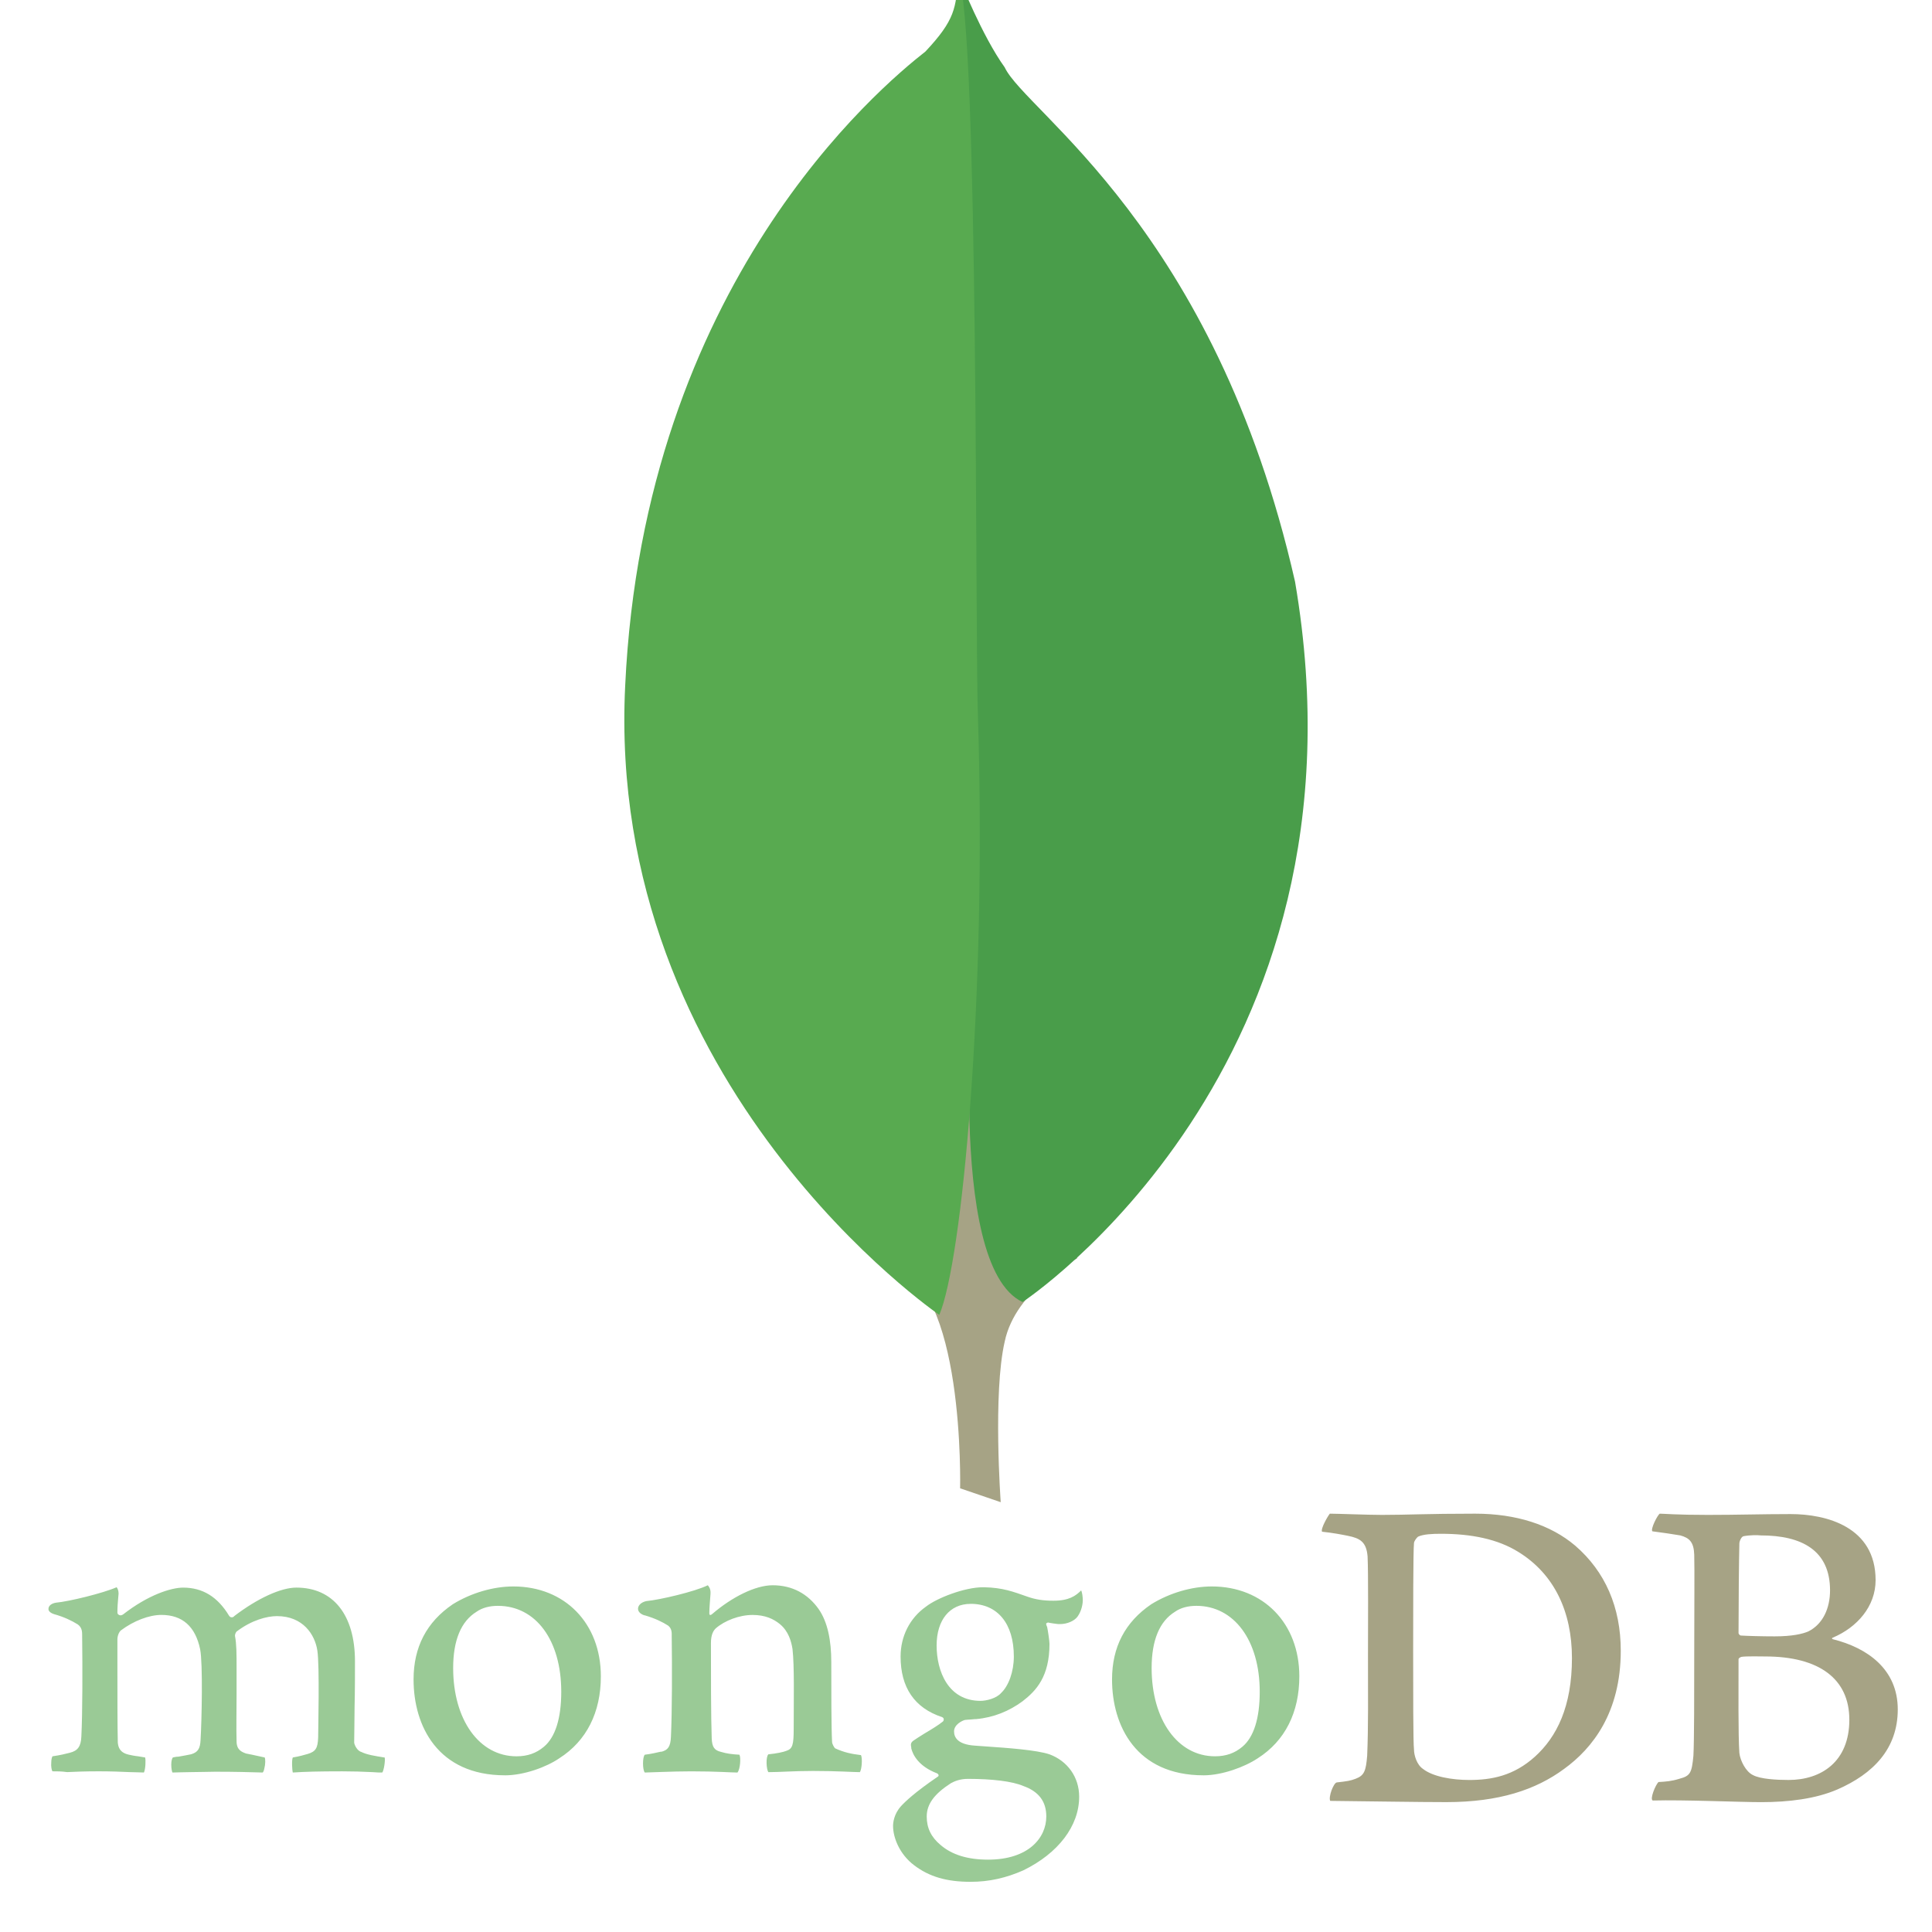
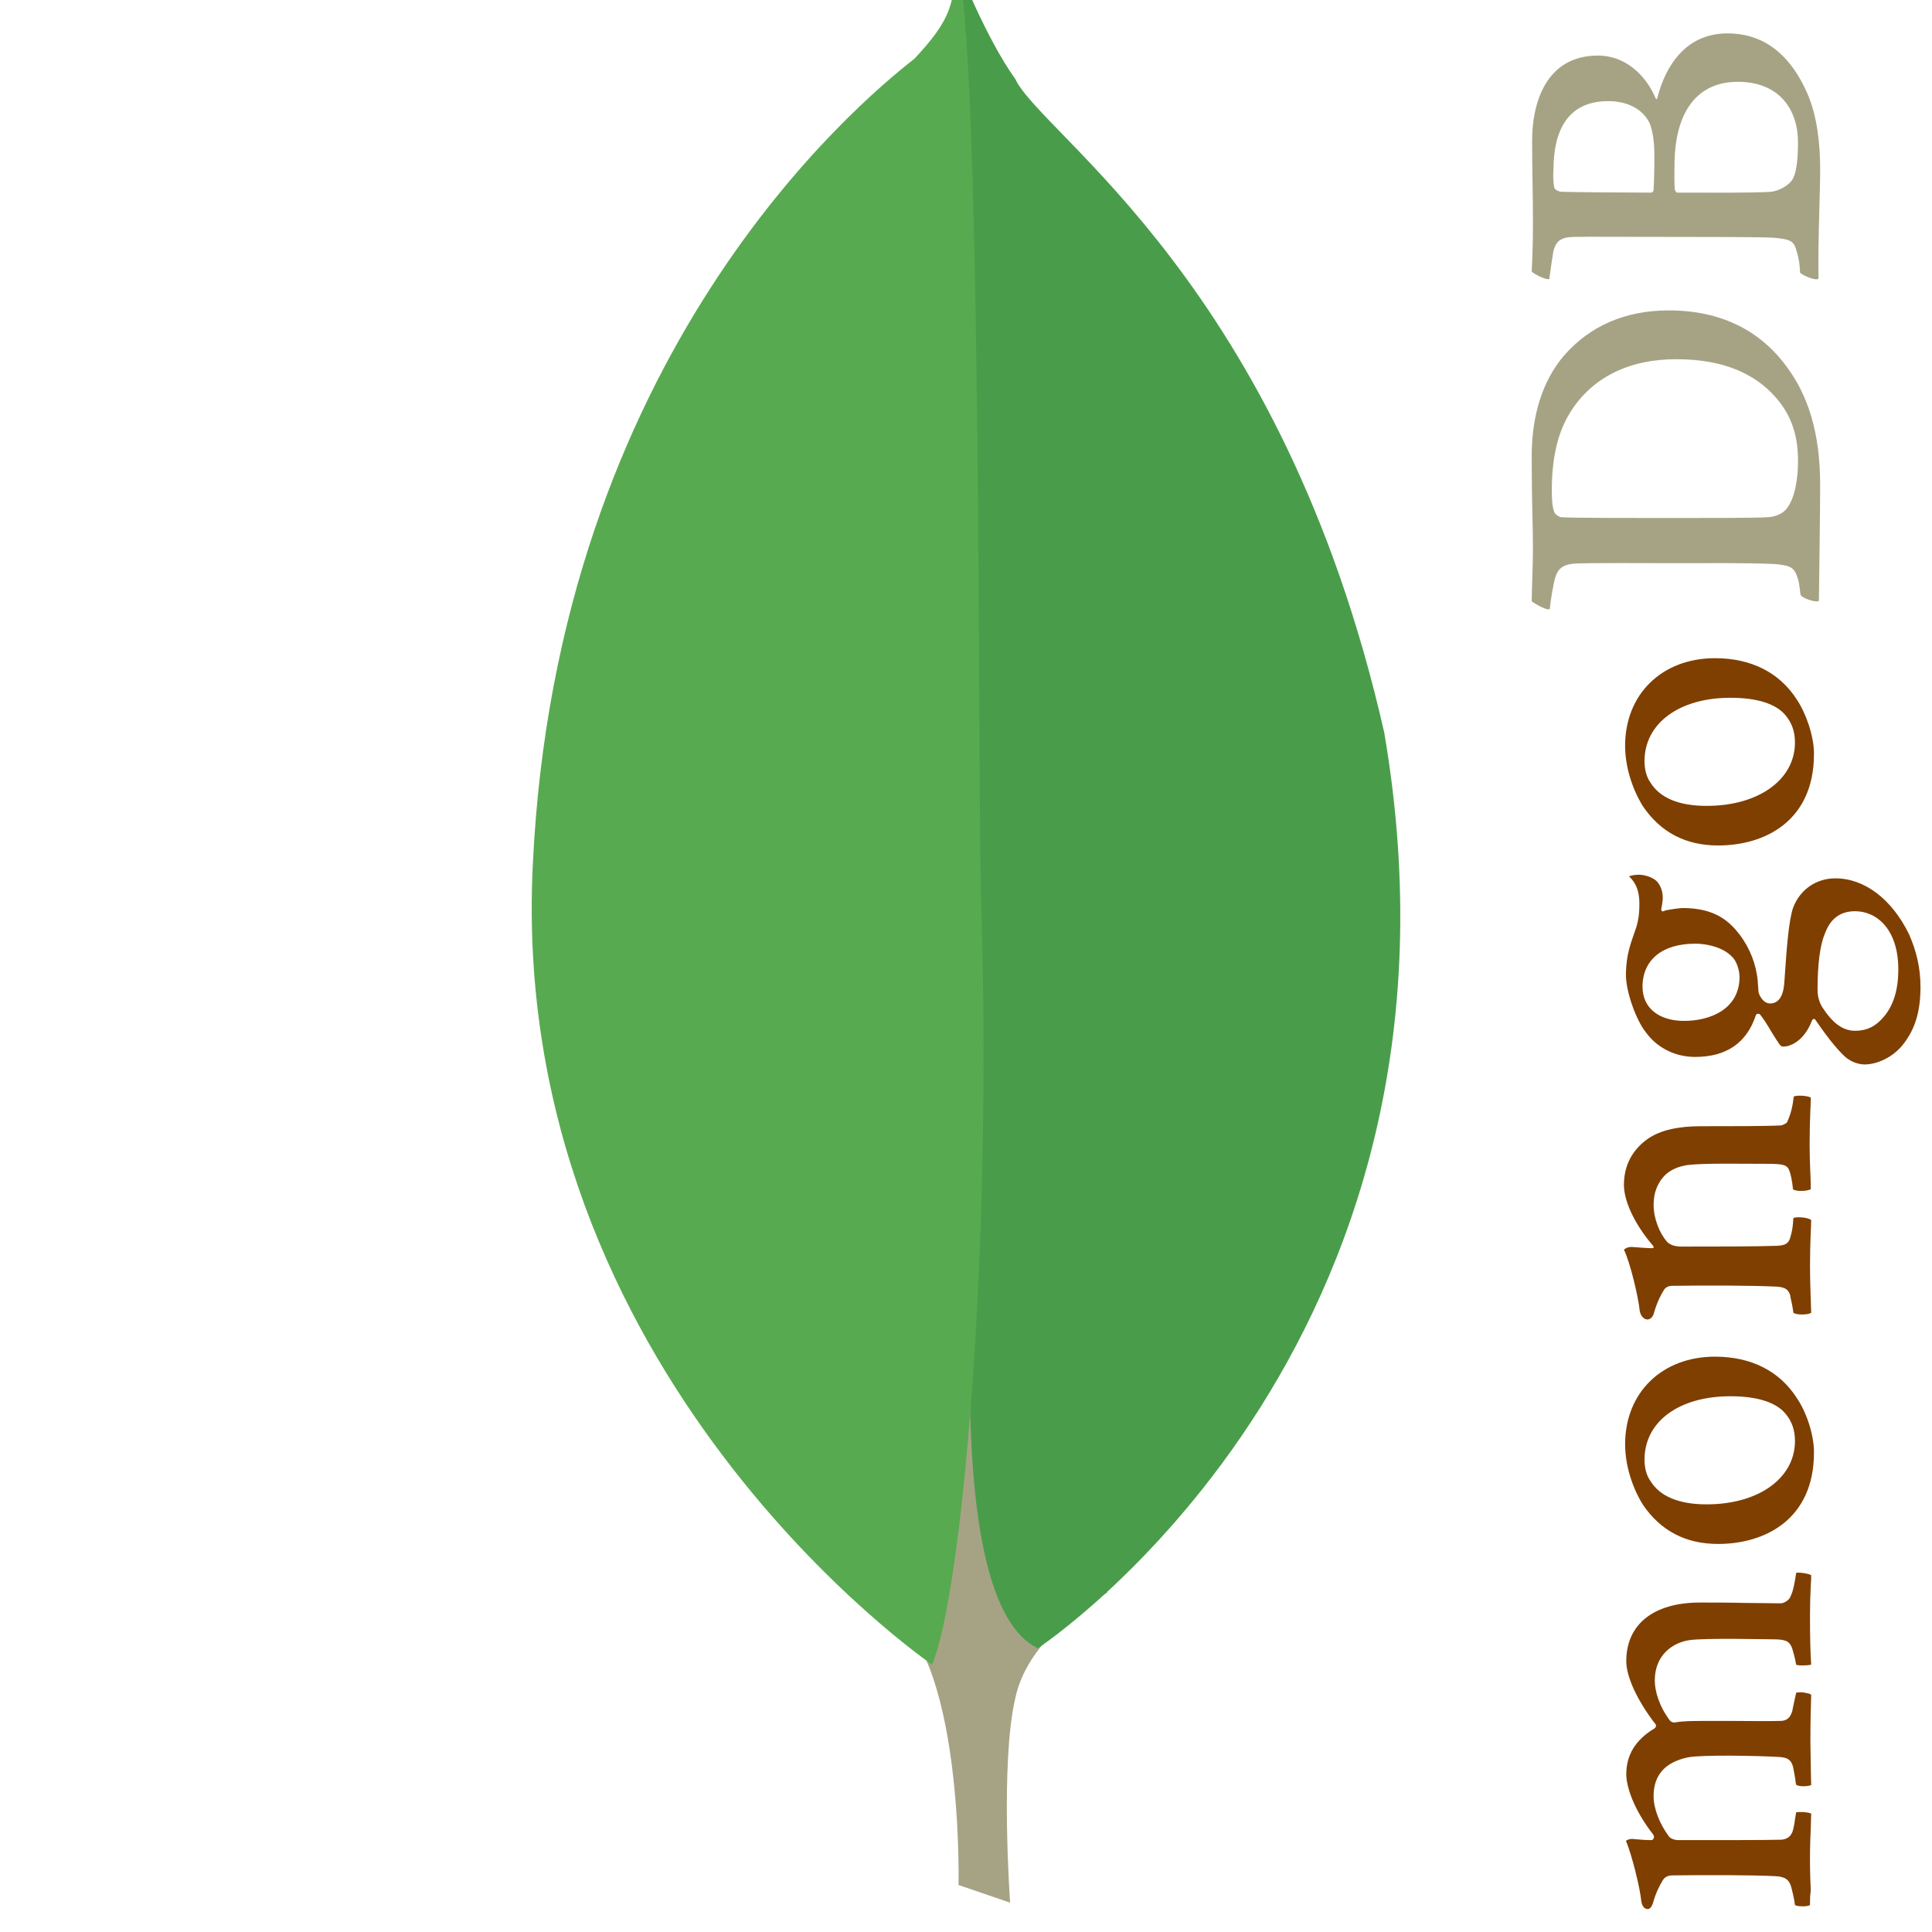
<svg xmlns="http://www.w3.org/2000/svg" width="146" height="146">
  <g>
-     <rect fill="none" id="canvas_background" height="148" width="148" y="-1" x="-1" />
+     <rect x="-1" y="-1" width="148" height="148" id="canvas_background" fill="none" />
  </g>
  <g>
-     <path stroke="null" id="svg_2" fill="#A6A385" d="m131.752,116.093c-0.155,0.031 -0.31,0.372 -0.31,0.558c-0.031,1.241 -0.062,4.528 -0.062,6.76c0,0.062 0.093,0.186 0.186,0.186c0.465,0.031 1.581,0.062 2.543,0.062c1.333,0 2.109,-0.186 2.543,-0.372c1.116,-0.558 1.643,-1.768 1.643,-3.102c0,-3.007 -2.109,-4.155 -5.241,-4.155c-0.217,-0.031 -0.837,-0.031 -1.302,0.062zm8.001,13.861c0,-3.07 -2.264,-4.776 -6.357,-4.776c-0.186,0 -1.489,-0.031 -1.799,0.031c-0.093,0.031 -0.217,0.093 -0.217,0.186c0,2.201 -0.031,5.706 0.062,7.07c0.062,0.589 0.496,1.426 1.024,1.674c0.558,0.31 1.829,0.372 2.698,0.372c2.45,0 4.59,-1.364 4.59,-4.558zm-14.326,-15.567c0.31,0 1.24,0.093 3.628,0.093c2.264,0 4.062,-0.062 6.264,-0.062c2.698,0 6.419,0.961 6.419,4.992c0,1.985 -1.396,3.566 -3.225,4.342c-0.093,0.031 -0.093,0.093 0,0.124c2.605,0.652 4.9,2.264 4.9,5.303c0,2.977 -1.861,4.869 -4.559,6.047c-1.644,0.713 -3.69,0.961 -5.768,0.961c-1.582,0 -5.83,-0.186 -8.186,-0.124c-0.248,-0.093 0.217,-1.21 0.434,-1.396c0.558,-0.031 0.992,-0.062 1.582,-0.248c0.837,-0.217 0.93,-0.465 1.054,-1.736c0.062,-1.085 0.062,-4.931 0.062,-7.66c0,-3.752 0.031,-6.295 0,-7.535c-0.031,-0.961 -0.372,-1.272 -1.054,-1.458c-0.528,-0.093 -1.396,-0.217 -2.109,-0.31c-0.155,-0.155 0.372,-1.21 0.558,-1.333zm-17.893,19.288c0.745,0.589 2.202,0.837 3.504,0.837c1.674,0 3.349,-0.309 4.962,-1.768c1.644,-1.488 2.791,-3.783 2.791,-7.442c0,-3.504 -1.333,-6.357 -4.062,-8.031c-1.55,-0.962 -3.535,-1.364 -5.83,-1.364c-0.682,0 -1.333,0.031 -1.736,0.217c-0.093,0.062 -0.31,0.341 -0.31,0.496c-0.062,0.62 -0.062,5.396 -0.062,8.187c0,2.884 0,6.915 0.062,7.38c0,0.465 0.217,1.178 0.682,1.489l-0,0zm-7.039,-19.288c0.589,0 2.853,0.093 3.938,0.093c1.954,0 3.349,-0.093 7.039,-0.093c3.101,0 5.706,0.837 7.566,2.418c2.264,1.954 3.442,4.652 3.442,7.938c0,4.683 -2.14,7.381 -4.28,8.931c-2.139,1.581 -4.93,2.511 -8.899,2.511c-2.109,0 -5.737,-0.062 -8.745,-0.093l-0.031,0c-0.155,-0.279 0.248,-1.364 0.496,-1.395c0.806,-0.093 1.024,-0.124 1.427,-0.279c0.651,-0.248 0.775,-0.589 0.868,-1.737c0.093,-2.14 0.062,-4.714 0.062,-7.629c0,-2.077 0.031,-6.14 -0.031,-7.442c-0.093,-1.085 -0.558,-1.364 -1.488,-1.55c-0.465,-0.093 -1.085,-0.217 -1.953,-0.31c-0.124,-0.217 0.434,-1.178 0.589,-1.364l0,-0z" />
+     <path transform="rotate(-90 126.6498,24.28687) " stroke="null" d="m136.752,15.093c-0.155,0.031 -0.31,0.372 -0.31,0.558c-0.031,1.241 -0.062,4.528 -0.062,6.76c0,0.062 0.093,0.186 0.186,0.186c0.465,0.031 1.581,0.062 2.543,0.062c1.333,0 2.109,-0.186 2.543,-0.372c1.116,-0.558 1.643,-1.768 1.643,-3.102c0,-3.007 -2.109,-4.155 -5.241,-4.155c-0.217,-0.031 -0.837,-0.031 -1.302,0.062l-0,-0zm8.001,13.861c0,-3.07 -2.264,-4.776 -6.357,-4.776c-0.186,0 -1.489,-0.031 -1.799,0.031c-0.093,0.031 -0.217,0.093 -0.217,0.186c0,2.201 -0.031,5.706 0.062,7.07c0.062,0.589 0.496,1.426 1.024,1.674c0.558,0.31 1.829,0.372 2.698,0.372c2.45,0 4.59,-1.364 4.59,-4.558l0,0zm-14.326,-15.567c0.31,0 1.24,0.093 3.628,0.093c2.264,0 4.062,-0.062 6.264,-0.062c2.698,0 6.419,0.961 6.419,4.992c0,1.985 -1.396,3.566 -3.225,4.342c-0.093,0.031 -0.093,0.093 0,0.124c2.605,0.652 4.9,2.264 4.9,5.303c0,2.977 -1.861,4.869 -4.559,6.047c-1.644,0.713 -3.69,0.961 -5.768,0.961c-1.582,0 -5.83,-0.186 -8.186,-0.124c-0.248,-0.093 0.217,-1.21 0.434,-1.396c0.558,-0.031 0.992,-0.062 1.582,-0.248c0.837,-0.217 0.93,-0.465 1.054,-1.736c0.062,-1.085 0.062,-4.931 0.062,-7.66c0,-3.752 0.031,-6.295 0,-7.535c-0.031,-0.961 -0.372,-1.272 -1.054,-1.458c-0.528,-0.093 -1.396,-0.217 -2.109,-0.31c-0.155,-0.155 0.372,-1.21 0.558,-1.333l0,0zm-17.893,19.288c0.745,0.589 2.202,0.837 3.504,0.837c1.674,0 3.349,-0.309 4.962,-1.768c1.644,-1.488 2.791,-3.783 2.791,-7.442c0,-3.504 -1.333,-6.357 -4.062,-8.031c-1.55,-0.962 -3.535,-1.364 -5.83,-1.364c-0.682,0 -1.333,0.031 -1.736,0.217c-0.093,0.062 -0.31,0.341 -0.31,0.496c-0.062,0.62 -0.062,5.396 -0.062,8.187c0,2.884 0,6.915 0.062,7.38c0,0.465 0.217,1.178 0.682,1.489l-0,0l0,0zm-7.039,-19.288c0.589,0 2.853,0.093 3.938,0.093c1.954,0 3.349,-0.093 7.039,-0.093c3.101,0 5.706,0.837 7.566,2.418c2.264,1.954 3.442,4.652 3.442,7.938c0,4.683 -2.14,7.381 -4.28,8.931c-2.139,1.581 -4.93,2.511 -8.899,2.511c-2.109,0 -5.737,-0.062 -8.745,-0.093l-0.031,0c-0.155,-0.279 0.248,-1.364 0.496,-1.395c0.806,-0.093 1.024,-0.124 1.427,-0.279c0.651,-0.248 0.775,-0.589 0.868,-1.737c0.093,-2.14 0.062,-4.714 0.062,-7.629c0,-2.077 0.031,-6.14 -0.031,-7.442c-0.093,-1.085 -0.558,-1.364 -1.488,-1.55c-0.465,-0.093 -1.085,-0.217 -1.953,-0.31c-0.124,-0.217 0.434,-1.178 0.589,-1.364l0,-0l-0,-0z" fill="#A6A385" id="svg_2" />
    <g stroke="null" id="svg_10">
-       <path stroke="null" id="svg_5" fill="#A6A385" d="m75.625,113.519l-3.07,-1.049s0.375,-15.649 -5.242,-16.772c-3.743,-4.344 0.6,-184.205 14.078,-0.6c0,0 -4.643,2.321 -5.467,6.29c-0.899,3.894 -0.3,12.131 -0.3,12.131z" />
-       <path stroke="null" id="svg_7" fill="#499D4A" d="m77.273,98.393s26.883,-17.672 20.592,-54.439c-6.065,-26.731 -20.367,-35.492 -21.939,-38.862c-1.722,-2.396 -3.37,-6.589 -3.37,-6.589l1.124,74.355c0,0.075 -2.321,22.764 3.595,25.536" />
-       <path stroke="null" id="svg_9" fill="#58AA50" d="m70.983,99.366s-25.235,-17.223 -23.738,-47.548c1.422,-30.326 19.244,-45.227 22.688,-47.923c2.247,-2.396 2.321,-3.295 2.472,-5.691c1.573,3.37 1.273,50.395 1.497,55.935c0.673,21.341 -1.198,41.185 -2.92,45.227z" />
+       <path stroke="null" d="m76.336,143.783l-3.902,-1.334s0.477,-19.892 -6.663,-21.32c-4.758,-5.521 0.763,-234.148 17.895,-0.762c0,0 -5.902,2.95 -6.949,7.996c-1.143,4.95 -0.382,15.42 -0.382,15.42l0,0z" fill="#A6A385" id="svg_5" />
+       <path stroke="null" d="m78.431,124.557s34.171,-22.463 26.175,-69.199c-7.709,-33.978 -25.889,-45.115 -27.888,-49.398c-2.189,-3.046 -4.284,-8.375 -4.284,-8.375l1.429,94.514c0,0.096 -2.951,28.936 4.569,32.459" fill="#499D4A" id="svg_7" />
+       <path stroke="null" d="m70.437,125.793s-32.077,-21.892 -30.173,-60.44c1.808,-38.549 24.461,-57.49 28.84,-60.916c2.856,-3.046 2.951,-4.189 3.142,-7.234c1.999,4.284 1.618,64.058 1.903,71.1c0.856,27.127 -1.522,52.351 -3.711,57.49z" fill="#58AA50" id="svg_9" />
    </g>
-     <path stroke="null" stroke-width="7" id="svg_3" fill="#9aca96" d="m65.065,132.633c-0.748,-0.09 -1.287,-0.209 -1.945,-0.508c-0.09,-0.06 -0.24,-0.359 -0.24,-0.479c-0.06,-1.047 -0.06,-4.04 -0.06,-6.044c0,-1.616 -0.269,-3.022 -0.958,-4.01c-0.808,-1.137 -1.975,-1.795 -3.471,-1.795c-1.316,0 -3.082,0.898 -4.548,2.154c-0.03,0.03 -0.269,0.24 -0.239,-0.09c0,-0.329 0.06,-0.987 0.09,-1.436c0.03,-0.419 -0.209,-0.628 -0.209,-0.628c-0.958,0.479 -3.65,1.107 -4.638,1.196c-0.718,0.15 -0.898,0.838 -0.149,1.077l0.03,0c0.807,0.239 1.346,0.509 1.765,0.778c0.299,0.239 0.269,0.568 0.269,0.838c0.03,2.244 0.03,5.685 -0.06,7.57c-0.03,0.748 -0.239,1.017 -0.778,1.137l0.06,-0.03c-0.419,0.09 -0.748,0.179 -1.257,0.239c-0.18,0.18 -0.18,1.137 0,1.347c0.329,0 2.064,-0.09 3.501,-0.09c1.975,0 2.992,0.09 3.501,0.09c0.209,-0.239 0.269,-1.137 0.15,-1.347c-0.569,-0.03 -0.988,-0.089 -1.376,-0.209c-0.539,-0.12 -0.688,-0.389 -0.719,-1.017c-0.059,-1.586 -0.059,-4.937 -0.059,-7.211c0,-0.628 0.179,-0.928 0.359,-1.107c0.688,-0.598 1.796,-1.017 2.783,-1.017c0.958,0 1.586,0.299 2.064,0.688c0.658,0.538 0.868,1.316 0.958,1.885c0.149,1.287 0.09,3.83 0.09,6.044c0,1.197 -0.09,1.496 -0.538,1.646c-0.21,0.09 -0.748,0.21 -1.377,0.269c-0.209,0.21 -0.149,1.137 0,1.347c0.868,0 1.885,-0.09 3.381,-0.09c1.855,0 3.052,0.09 3.531,0.09c0.149,-0.18 0.209,-1.047 0.089,-1.287zm8.288,-11.43c-1.586,0 -2.573,1.227 -2.573,3.141c0,1.945 0.868,4.189 3.321,4.189c0.419,0 1.197,-0.18 1.556,-0.599c0.569,-0.538 0.958,-1.616 0.958,-2.753c0,-2.483 -1.227,-3.98 -3.262,-3.98l0,0zm-0.209,13.225c-0.598,0 -1.018,0.18 -1.287,0.329c-1.257,0.807 -1.825,1.586 -1.825,2.514c0,0.867 0.329,1.555 1.047,2.154c0.868,0.748 2.064,1.107 3.59,1.107c3.052,0 4.399,-1.646 4.399,-3.261c0,-1.137 -0.569,-1.886 -1.735,-2.304c-0.838,-0.359 -2.364,-0.539 -4.189,-0.539zm0.209,7.78c-1.825,0 -3.142,-0.389 -4.279,-1.257c-1.107,-0.838 -1.586,-2.095 -1.586,-2.962c0,-0.239 0.06,-0.898 0.599,-1.496c0.329,-0.359 1.047,-1.047 2.753,-2.214c0.06,-0.03 0.089,-0.06 0.089,-0.12c0,-0.06 -0.06,-0.12 -0.12,-0.149c-1.406,-0.539 -1.825,-1.407 -1.945,-1.885l0,-0.06c-0.03,-0.18 -0.089,-0.359 0.18,-0.539c0.209,-0.149 0.509,-0.329 0.838,-0.538c0.509,-0.3 1.047,-0.629 1.376,-0.898c0.06,-0.06 0.06,-0.119 0.06,-0.179c0,-0.06 -0.06,-0.12 -0.12,-0.149c-2.094,-0.688 -3.141,-2.244 -3.141,-4.578c0,-1.526 0.688,-2.902 1.915,-3.77c0.838,-0.658 2.933,-1.466 4.309,-1.466l0.09,0c1.406,0.03 2.184,0.329 3.291,0.718c0.599,0.209 1.167,0.299 1.946,0.299c1.167,0 1.675,-0.359 2.094,-0.778c0.03,0.06 0.09,0.209 0.12,0.598c0.03,0.389 -0.09,0.958 -0.389,1.376c-0.239,0.329 -0.778,0.569 -1.316,0.569l-0.15,0c-0.539,-0.06 -0.778,-0.12 -0.778,-0.12l-0.119,0.06c-0.03,0.06 0,0.12 0.03,0.209l0.03,0.06c0.06,0.269 0.179,1.077 0.179,1.287c0,2.454 -0.987,3.53 -2.035,4.338c-1.018,0.748 -2.184,1.227 -3.501,1.347c-0.03,0 -0.149,0 -0.419,0.03c-0.149,0 -0.359,0.03 -0.389,0.03l-0.03,0c-0.239,0.06 -0.838,0.359 -0.838,0.867c0,0.449 0.269,0.988 1.556,1.077c0.269,0.03 0.538,0.03 0.838,0.06c1.706,0.119 3.83,0.269 4.817,0.598c1.376,0.508 2.244,1.735 2.244,3.202c0,2.215 -1.586,4.279 -4.219,5.565c-1.287,0.569 -2.574,0.868 -3.98,0.868zm17.056,-20.856c-0.628,0 -1.197,0.149 -1.616,0.448c-1.167,0.718 -1.765,2.155 -1.765,4.249c0,3.92 1.975,6.673 4.788,6.673c0.838,0 1.496,-0.24 2.064,-0.718c0.868,-0.719 1.317,-2.155 1.317,-4.159c0,-3.89 -1.945,-6.493 -4.788,-6.493l-0,0zm0.539,12.807c-5.087,0 -6.912,-3.74 -6.912,-7.241c0,-2.454 0.987,-4.339 2.962,-5.685c1.407,-0.868 3.082,-1.346 4.578,-1.346c3.89,0 6.613,2.783 6.613,6.792c0,2.723 -1.077,4.877 -3.142,6.194c-0.987,0.658 -2.693,1.287 -4.099,1.287l0,0zm-53.322,-12.807c-0.628,0 -1.197,0.149 -1.616,0.449c-1.167,0.718 -1.765,2.155 -1.765,4.249c0,3.92 1.975,6.673 4.788,6.673c0.838,0 1.496,-0.24 2.065,-0.718c0.867,-0.719 1.316,-2.155 1.316,-4.159c0,-3.89 -1.915,-6.493 -4.788,-6.493zm0.539,12.807c-5.087,0 -6.912,-3.74 -6.912,-7.241c0,-2.454 0.987,-4.339 2.962,-5.685c1.407,-0.868 3.082,-1.346 4.578,-1.346c3.89,0 6.613,2.783 6.613,6.792c0,2.723 -1.077,4.877 -3.142,6.194c-0.958,0.658 -2.663,1.287 -4.099,1.287zm-34.201,-0.299c-0.06,-0.089 -0.12,-0.359 -0.09,-0.688c0,-0.24 0.06,-0.389 0.09,-0.449c0.628,-0.09 0.958,-0.18 1.316,-0.269c0.599,-0.15 0.838,-0.479 0.868,-1.227c0.09,-1.795 0.09,-5.207 0.06,-7.571l0,-0.06c0,-0.269 0,-0.599 -0.329,-0.838c-0.479,-0.299 -1.047,-0.568 -1.795,-0.778c-0.269,-0.089 -0.449,-0.239 -0.419,-0.418c0,-0.18 0.18,-0.389 0.569,-0.449c0.987,-0.09 3.56,-0.718 4.578,-1.167c0.06,0.06 0.15,0.24 0.15,0.479l-0.03,0.329c-0.03,0.329 -0.06,0.719 -0.06,1.107c0,0.12 0.12,0.209 0.239,0.209c0.06,0 0.12,-0.03 0.18,-0.06c1.915,-1.496 3.65,-2.035 4.548,-2.035c1.467,0 2.604,0.688 3.471,2.124c0.06,0.09 0.12,0.12 0.209,0.12c0.06,0 0.149,-0.03 0.179,-0.09c1.766,-1.347 3.531,-2.155 4.698,-2.155c2.783,0 4.429,2.065 4.429,5.566c0,0.987 0,2.274 -0.03,3.441c0,1.047 -0.03,2.005 -0.03,2.693c0,0.149 0.209,0.628 0.538,0.718c0.419,0.209 0.988,0.299 1.736,0.419l0.03,0c0.06,0.209 -0.06,0.987 -0.179,1.137c-0.18,0 -0.449,0 -0.748,-0.03a44.165,44.165 0 0 0 -2.274,-0.06c-1.855,0 -2.813,0.03 -3.741,0.09c-0.059,-0.239 -0.089,-0.958 0,-1.137c0.539,-0.089 0.808,-0.18 1.137,-0.269c0.599,-0.18 0.748,-0.449 0.778,-1.227c0,-0.568 0.119,-5.416 -0.06,-6.583c-0.179,-1.197 -1.077,-2.603 -3.052,-2.603c-0.748,0 -1.915,0.299 -3.052,1.167c-0.06,0.06 -0.12,0.209 -0.12,0.299l0,0.03c0.12,0.628 0.12,1.347 0.12,2.454l0,1.945c0,1.347 -0.03,2.603 0,3.561c0,0.659 0.389,0.808 0.718,0.928c0.18,0.03 0.299,0.06 0.449,0.089c0.269,0.06 0.539,0.12 0.958,0.209c0.06,0.12 0.06,0.509 -0.03,0.838c-0.03,0.18 -0.09,0.269 -0.12,0.299c-1.017,-0.03 -2.064,-0.06 -3.59,-0.06c-0.449,0 -1.227,0.03 -1.885,0.03c-0.539,0 -1.047,0.03 -1.346,0.03c-0.03,-0.06 -0.09,-0.269 -0.09,-0.599c0,-0.269 0.06,-0.479 0.12,-0.539c0.149,-0.03 0.269,-0.06 0.419,-0.06c0.359,-0.06 0.658,-0.12 0.957,-0.18c0.509,-0.149 0.688,-0.419 0.718,-1.077c0.09,-1.496 0.18,-5.775 -0.03,-6.852c-0.359,-1.735 -1.346,-2.603 -2.933,-2.603c-0.927,0 -2.095,0.449 -3.052,1.167c-0.15,0.119 -0.269,0.418 -0.269,0.688l0,1.766c0,2.154 0,4.848 0.03,6.015c0.03,0.359 0.149,0.778 0.838,0.927c0.15,0.03 0.389,0.09 0.688,0.12l0.538,0.089c0.06,0.18 0.03,0.898 -0.089,1.137c-0.299,0 -0.658,-0.03 -1.077,-0.03c-0.628,-0.03 -1.436,-0.06 -2.334,-0.06c-1.047,0 -1.795,0.03 -2.394,0.06c-0.419,-0.06 -0.748,-0.06 -1.107,-0.06z" />
+     <path transform="rotate(-90 133.925,97.00293) " d="m148.065,98.633c-0.748,-0.09 -1.287,-0.209 -1.945,-0.508c-0.09,-0.06 -0.24,-0.359 -0.24,-0.479c-0.06,-1.047 -0.06,-4.04 -0.06,-6.044c0,-1.616 -0.269,-3.022 -0.958,-4.01c-0.808,-1.137 -1.975,-1.795 -3.471,-1.795c-1.316,0 -3.082,0.898 -4.548,2.154c-0.03,0.03 -0.269,0.24 -0.239,-0.09c0,-0.329 0.06,-0.987 0.09,-1.436c0.03,-0.419 -0.209,-0.628 -0.209,-0.628c-0.958,0.479 -3.65,1.107 -4.638,1.196c-0.718,0.15 -0.898,0.838 -0.149,1.077l0.03,0c0.807,0.239 1.346,0.509 1.765,0.778c0.299,0.239 0.269,0.568 0.269,0.838c0.03,2.244 0.03,5.685 -0.06,7.57c-0.03,0.748 -0.239,1.017 -0.778,1.137l0.06,-0.03c-0.419,0.09 -0.748,0.179 -1.257,0.239c-0.18,0.18 -0.18,1.137 0,1.347c0.329,0 2.064,-0.09 3.501,-0.09c1.975,0 2.992,0.09 3.501,0.09c0.209,-0.239 0.269,-1.137 0.15,-1.347c-0.569,-0.03 -0.988,-0.089 -1.376,-0.209c-0.539,-0.12 -0.688,-0.389 -0.719,-1.017c-0.059,-1.586 -0.059,-4.937 -0.059,-7.211c0,-0.628 0.179,-0.928 0.359,-1.107c0.688,-0.598 1.796,-1.017 2.783,-1.017c0.958,0 1.586,0.299 2.064,0.688c0.658,0.538 0.868,1.316 0.958,1.885c0.149,1.287 0.09,3.83 0.09,6.044c0,1.197 -0.09,1.496 -0.538,1.646c-0.21,0.09 -0.748,0.21 -1.377,0.269c-0.209,0.21 -0.149,1.137 0,1.347c0.868,0 1.885,-0.09 3.381,-0.09c1.855,0 3.052,0.09 3.531,0.09c0.149,-0.18 0.209,-1.047 0.089,-1.287l0,-0zm8.288,-11.43c-1.586,0 -2.573,1.227 -2.573,3.141c0,1.945 0.868,4.189 3.321,4.189c0.419,0 1.197,-0.18 1.556,-0.599c0.569,-0.538 0.958,-1.616 0.958,-2.753c0,-2.483 -1.227,-3.98 -3.262,-3.98l0,0l0,0zm-0.209,13.225c-0.598,0 -1.018,0.18 -1.287,0.329c-1.257,0.807 -1.825,1.586 -1.825,2.514c0,0.867 0.329,1.555 1.047,2.154c0.868,0.748 2.064,1.107 3.59,1.107c3.052,0 4.399,-1.646 4.399,-3.261c0,-1.137 -0.569,-1.886 -1.735,-2.304c-0.838,-0.359 -2.364,-0.539 -4.189,-0.539l-0,0zm0.209,7.78c-1.825,0 -3.142,-0.389 -4.279,-1.257c-1.107,-0.838 -1.586,-2.095 -1.586,-2.962c0,-0.239 0.06,-0.898 0.599,-1.496c0.329,-0.359 1.047,-1.047 2.753,-2.214c0.06,-0.03 0.089,-0.06 0.089,-0.12c0,-0.06 -0.06,-0.12 -0.12,-0.149c-1.406,-0.539 -1.825,-1.407 -1.945,-1.885l0,-0.06c-0.03,-0.18 -0.089,-0.359 0.18,-0.539c0.209,-0.149 0.509,-0.329 0.838,-0.538c0.509,-0.3 1.047,-0.629 1.376,-0.898c0.06,-0.06 0.06,-0.119 0.06,-0.179c0,-0.06 -0.06,-0.12 -0.12,-0.149c-2.094,-0.688 -3.141,-2.244 -3.141,-4.578c0,-1.526 0.688,-2.902 1.915,-3.77c0.838,-0.658 2.933,-1.466 4.309,-1.466l0.09,0c1.406,0.03 2.184,0.329 3.291,0.718c0.599,0.209 1.167,0.299 1.946,0.299c1.167,0 1.675,-0.359 2.094,-0.778c0.03,0.06 0.09,0.209 0.12,0.598c0.03,0.389 -0.09,0.958 -0.389,1.376c-0.239,0.329 -0.778,0.569 -1.316,0.569l-0.15,0c-0.539,-0.06 -0.778,-0.12 -0.778,-0.12l-0.119,0.06c-0.03,0.06 0,0.12 0.03,0.209l0.03,0.06c0.06,0.269 0.179,1.077 0.179,1.287c0,2.454 -0.987,3.53 -2.035,4.338c-1.018,0.748 -2.184,1.227 -3.501,1.347c-0.03,0 -0.149,0 -0.419,0.03c-0.149,0 -0.359,0.03 -0.389,0.03l-0.03,0c-0.239,0.06 -0.838,0.359 -0.838,0.867c0,0.449 0.269,0.988 1.556,1.077c0.269,0.03 0.538,0.03 0.838,0.06c1.706,0.119 3.83,0.269 4.817,0.598c1.376,0.508 2.244,1.735 2.244,3.202c0,2.215 -1.586,4.279 -4.219,5.565c-1.287,0.569 -2.574,0.868 -3.98,0.868l0,-0zm17.056,-20.856c-0.628,0 -1.197,0.149 -1.616,0.448c-1.167,0.718 -1.765,2.155 -1.765,4.249c0,3.92 1.975,6.673 4.788,6.673c0.838,0 1.496,-0.24 2.064,-0.718c0.868,-0.719 1.317,-2.155 1.317,-4.159c0,-3.89 -1.945,-6.493 -4.788,-6.493l-0,0zm0.539,12.807c-5.087,0 -6.912,-3.74 -6.912,-7.241c0,-2.454 0.987,-4.339 2.962,-5.685c1.407,-0.868 3.082,-1.346 4.578,-1.346c3.89,0 6.613,2.783 6.613,6.792c0,2.723 -1.077,4.877 -3.142,6.194c-0.987,0.658 -2.693,1.287 -4.099,1.287l0,0l0,0zm-53.322,-12.807c-0.628,0 -1.197,0.149 -1.616,0.449c-1.167,0.718 -1.765,2.155 -1.765,4.249c0,3.92 1.975,6.673 4.788,6.673c0.838,0 1.496,-0.24 2.065,-0.718c0.867,-0.719 1.316,-2.155 1.316,-4.159c0,-3.89 -1.915,-6.493 -4.788,-6.493zm0.539,12.807c-5.087,0 -6.912,-3.74 -6.912,-7.241c0,-2.454 0.987,-4.339 2.962,-5.685c1.407,-0.868 3.082,-1.346 4.578,-1.346c3.89,0 6.613,2.783 6.613,6.792c0,2.723 -1.077,4.877 -3.142,6.194c-0.958,0.658 -2.663,1.287 -4.099,1.287l0,0zm-34.201,-0.299c-0.06,-0.089 -0.12,-0.359 -0.09,-0.688c0,-0.24 0.06,-0.389 0.09,-0.449c0.628,-0.09 0.958,-0.18 1.316,-0.269c0.599,-0.15 0.838,-0.479 0.868,-1.227c0.09,-1.795 0.09,-5.207 0.06,-7.571l0,-0.06c0,-0.269 0,-0.599 -0.329,-0.838c-0.479,-0.299 -1.047,-0.568 -1.795,-0.778c-0.269,-0.089 -0.449,-0.239 -0.419,-0.418c0,-0.18 0.18,-0.389 0.569,-0.449c0.987,-0.09 3.56,-0.718 4.578,-1.167c0.06,0.06 0.15,0.24 0.15,0.479l-0.03,0.329c-0.03,0.329 -0.06,0.719 -0.06,1.107c0,0.12 0.12,0.209 0.239,0.209c0.06,0 0.12,-0.03 0.18,-0.06c1.915,-1.496 3.65,-2.035 4.548,-2.035c1.467,0 2.604,0.688 3.471,2.124c0.06,0.09 0.12,0.12 0.209,0.12c0.06,0 0.149,-0.03 0.179,-0.09c1.766,-1.347 3.531,-2.155 4.698,-2.155c2.783,0 4.429,2.065 4.429,5.566c0,0.987 0,2.274 -0.03,3.441c0,1.047 -0.03,2.005 -0.03,2.693c0,0.149 0.209,0.628 0.538,0.718c0.419,0.209 0.988,0.299 1.736,0.419l0.03,0c0.06,0.209 -0.06,0.987 -0.179,1.137c-0.18,0 -0.449,0 -0.748,-0.03a44.165,44.165 0 0 0 -2.274,-0.06c-1.855,0 -2.813,0.03 -3.741,0.09c-0.059,-0.239 -0.089,-0.958 0,-1.137c0.539,-0.089 0.808,-0.18 1.137,-0.269c0.599,-0.18 0.748,-0.449 0.778,-1.227c0,-0.568 0.119,-5.416 -0.06,-6.583c-0.179,-1.197 -1.077,-2.603 -3.052,-2.603c-0.748,0 -1.915,0.299 -3.052,1.167c-0.06,0.06 -0.12,0.209 -0.12,0.299l0,0.03c0.12,0.628 0.12,1.347 0.12,2.454l0,1.945c0,1.347 -0.03,2.603 0,3.561c0,0.659 0.389,0.808 0.718,0.928c0.18,0.03 0.299,0.06 0.449,0.089c0.269,0.06 0.539,0.12 0.958,0.209c0.06,0.12 0.06,0.509 -0.03,0.838c-0.03,0.18 -0.09,0.269 -0.12,0.299c-1.017,-0.03 -2.064,-0.06 -3.59,-0.06c-0.449,0 -1.227,0.03 -1.885,0.03c-0.539,0 -1.047,0.03 -1.346,0.03c-0.03,-0.06 -0.09,-0.269 -0.09,-0.599c0,-0.269 0.06,-0.479 0.12,-0.539c0.149,-0.03 0.269,-0.06 0.419,-0.06c0.359,-0.06 0.658,-0.12 0.957,-0.18c0.509,-0.149 0.688,-0.419 0.718,-1.077c0.09,-1.496 0.18,-5.775 -0.03,-6.852c-0.359,-1.735 -1.346,-2.603 -2.933,-2.603c-0.927,0 -2.095,0.449 -3.052,1.167c-0.15,0.119 -0.269,0.418 -0.269,0.688l0,1.766c0,2.154 0,4.848 0.03,6.015c0.03,0.359 0.149,0.778 0.838,0.927c0.15,0.03 0.389,0.09 0.688,0.12l0.538,0.089c0.06,0.18 0.03,0.898 -0.089,1.137c-0.299,0 -0.658,-0.03 -1.077,-0.03c-0.628,-0.03 -1.436,-0.06 -2.334,-0.06c-1.047,0 -1.795,0.03 -2.394,0.06c-0.419,-0.06 -0.748,-0.06 -1.107,-0.06l0,0z" fill="#7f3f00" id="svg_3" stroke-width="7" stroke="null" />
  </g>
</svg>
